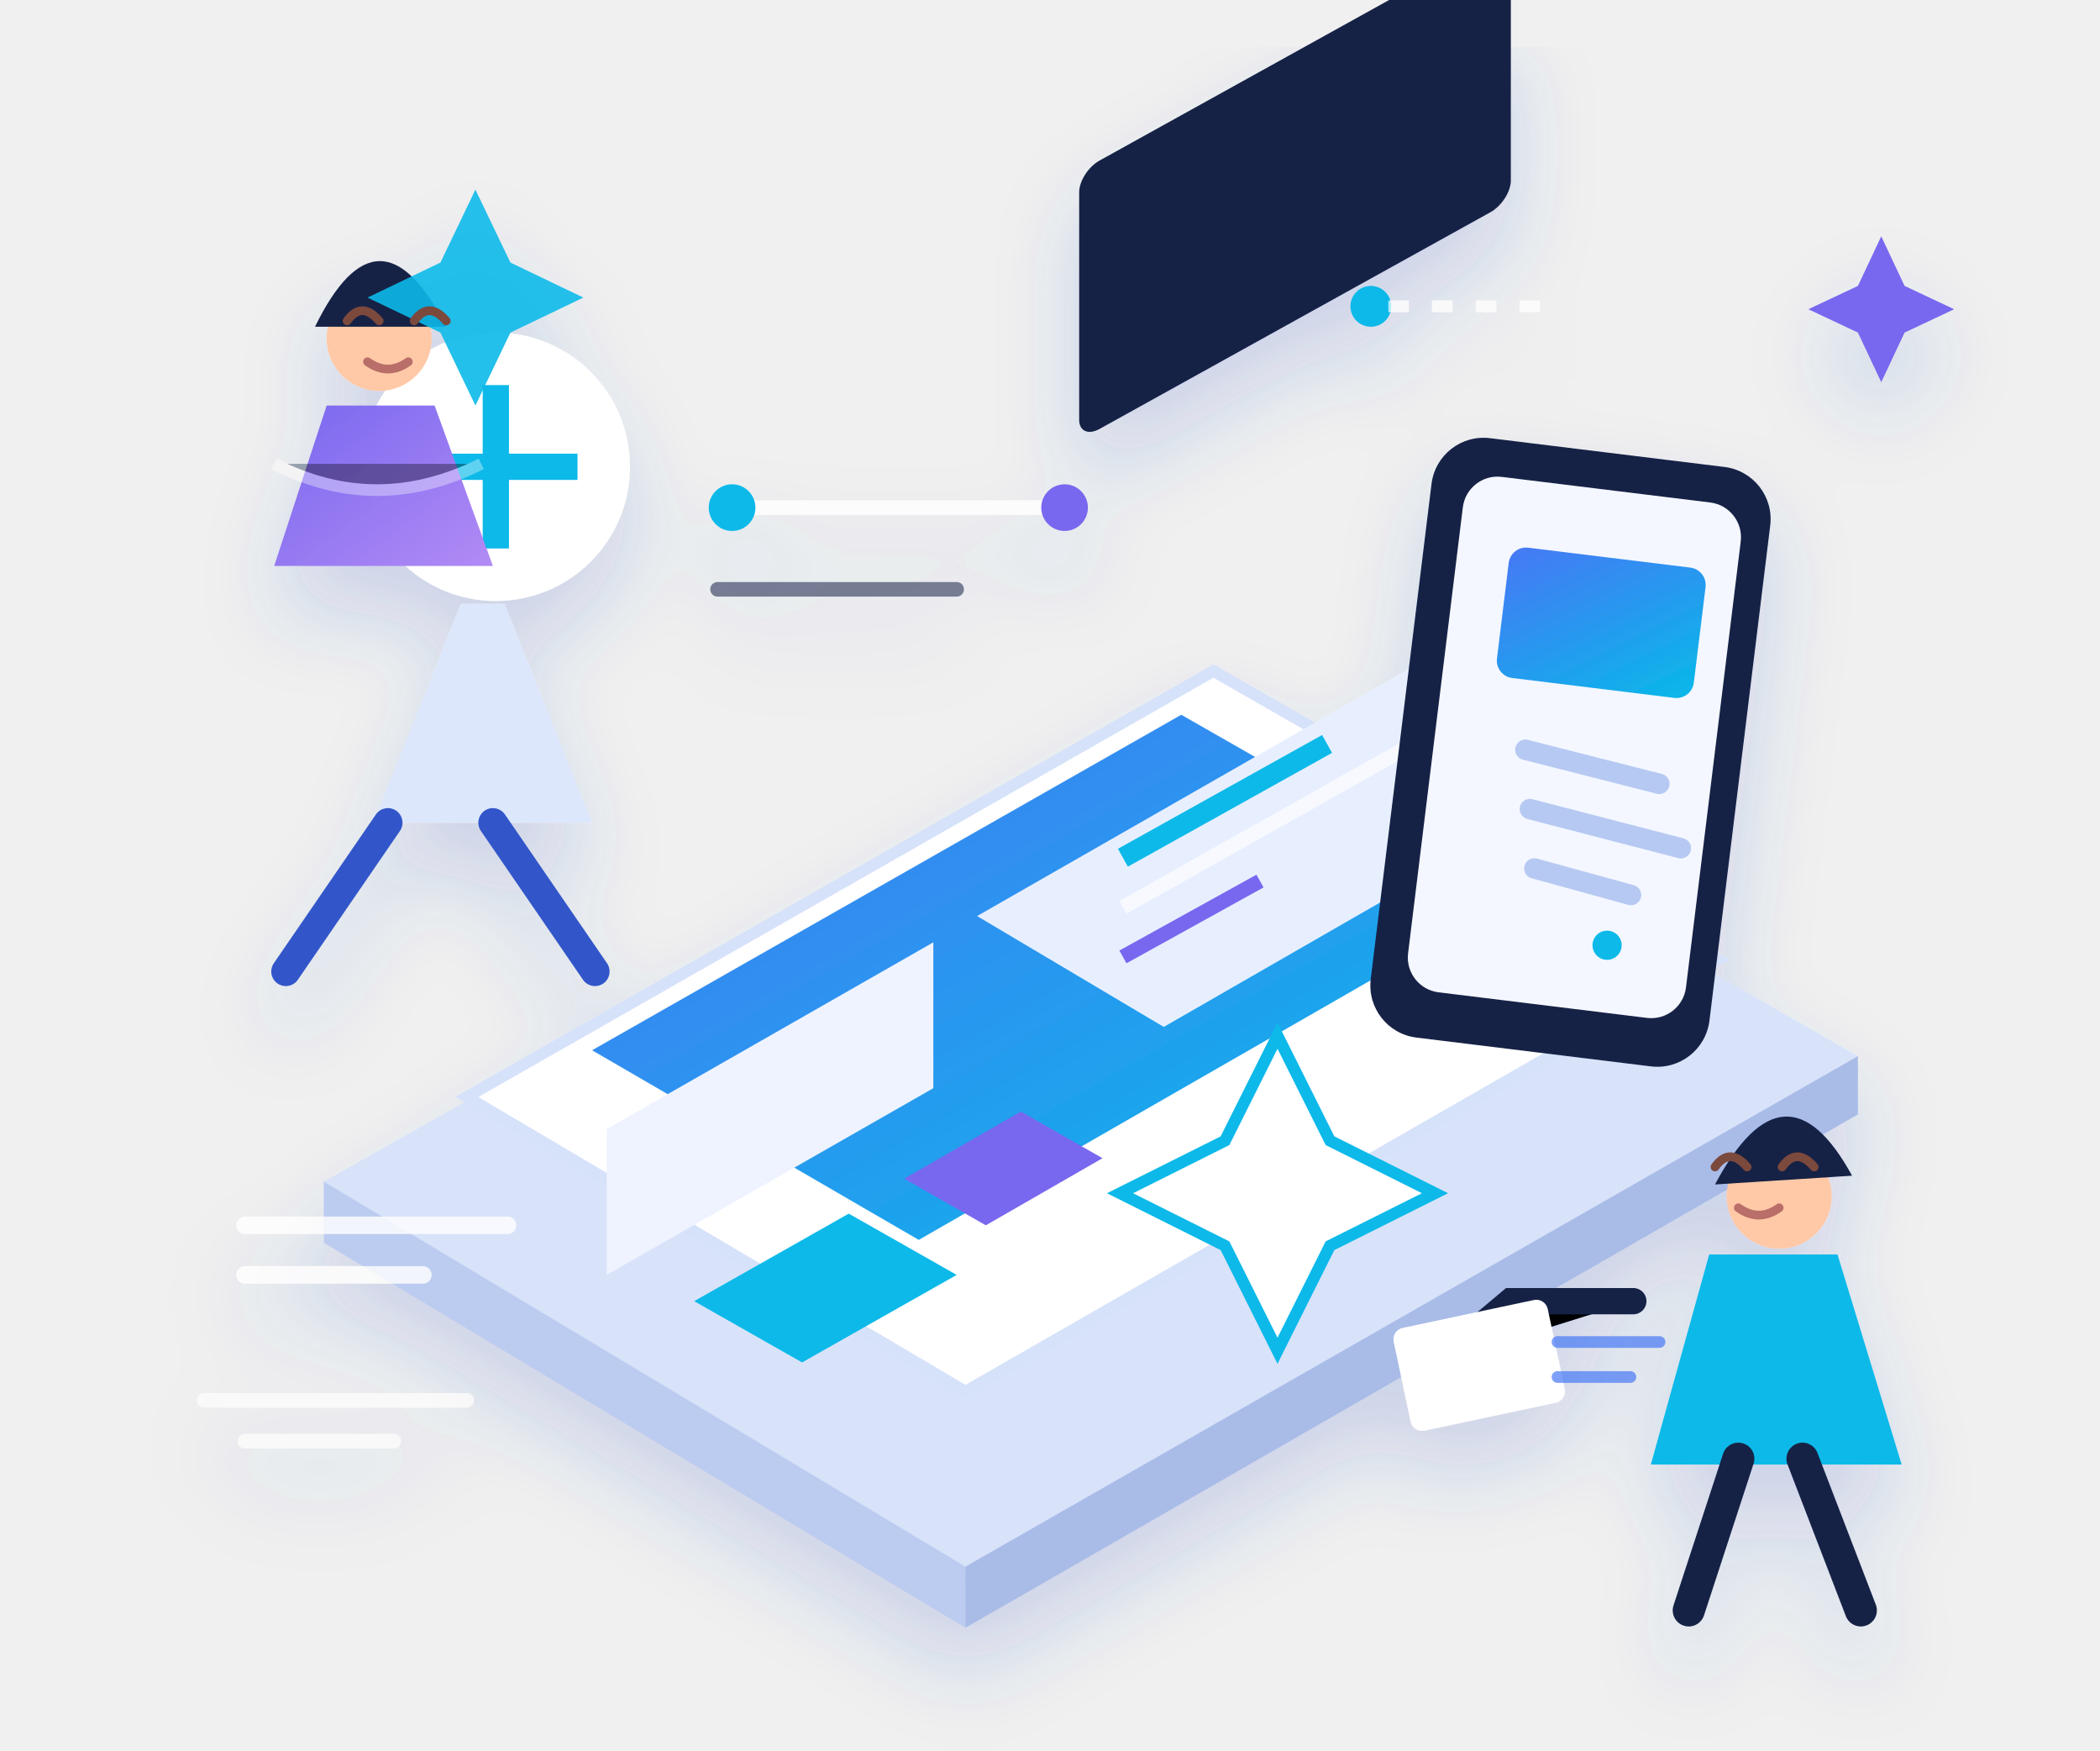
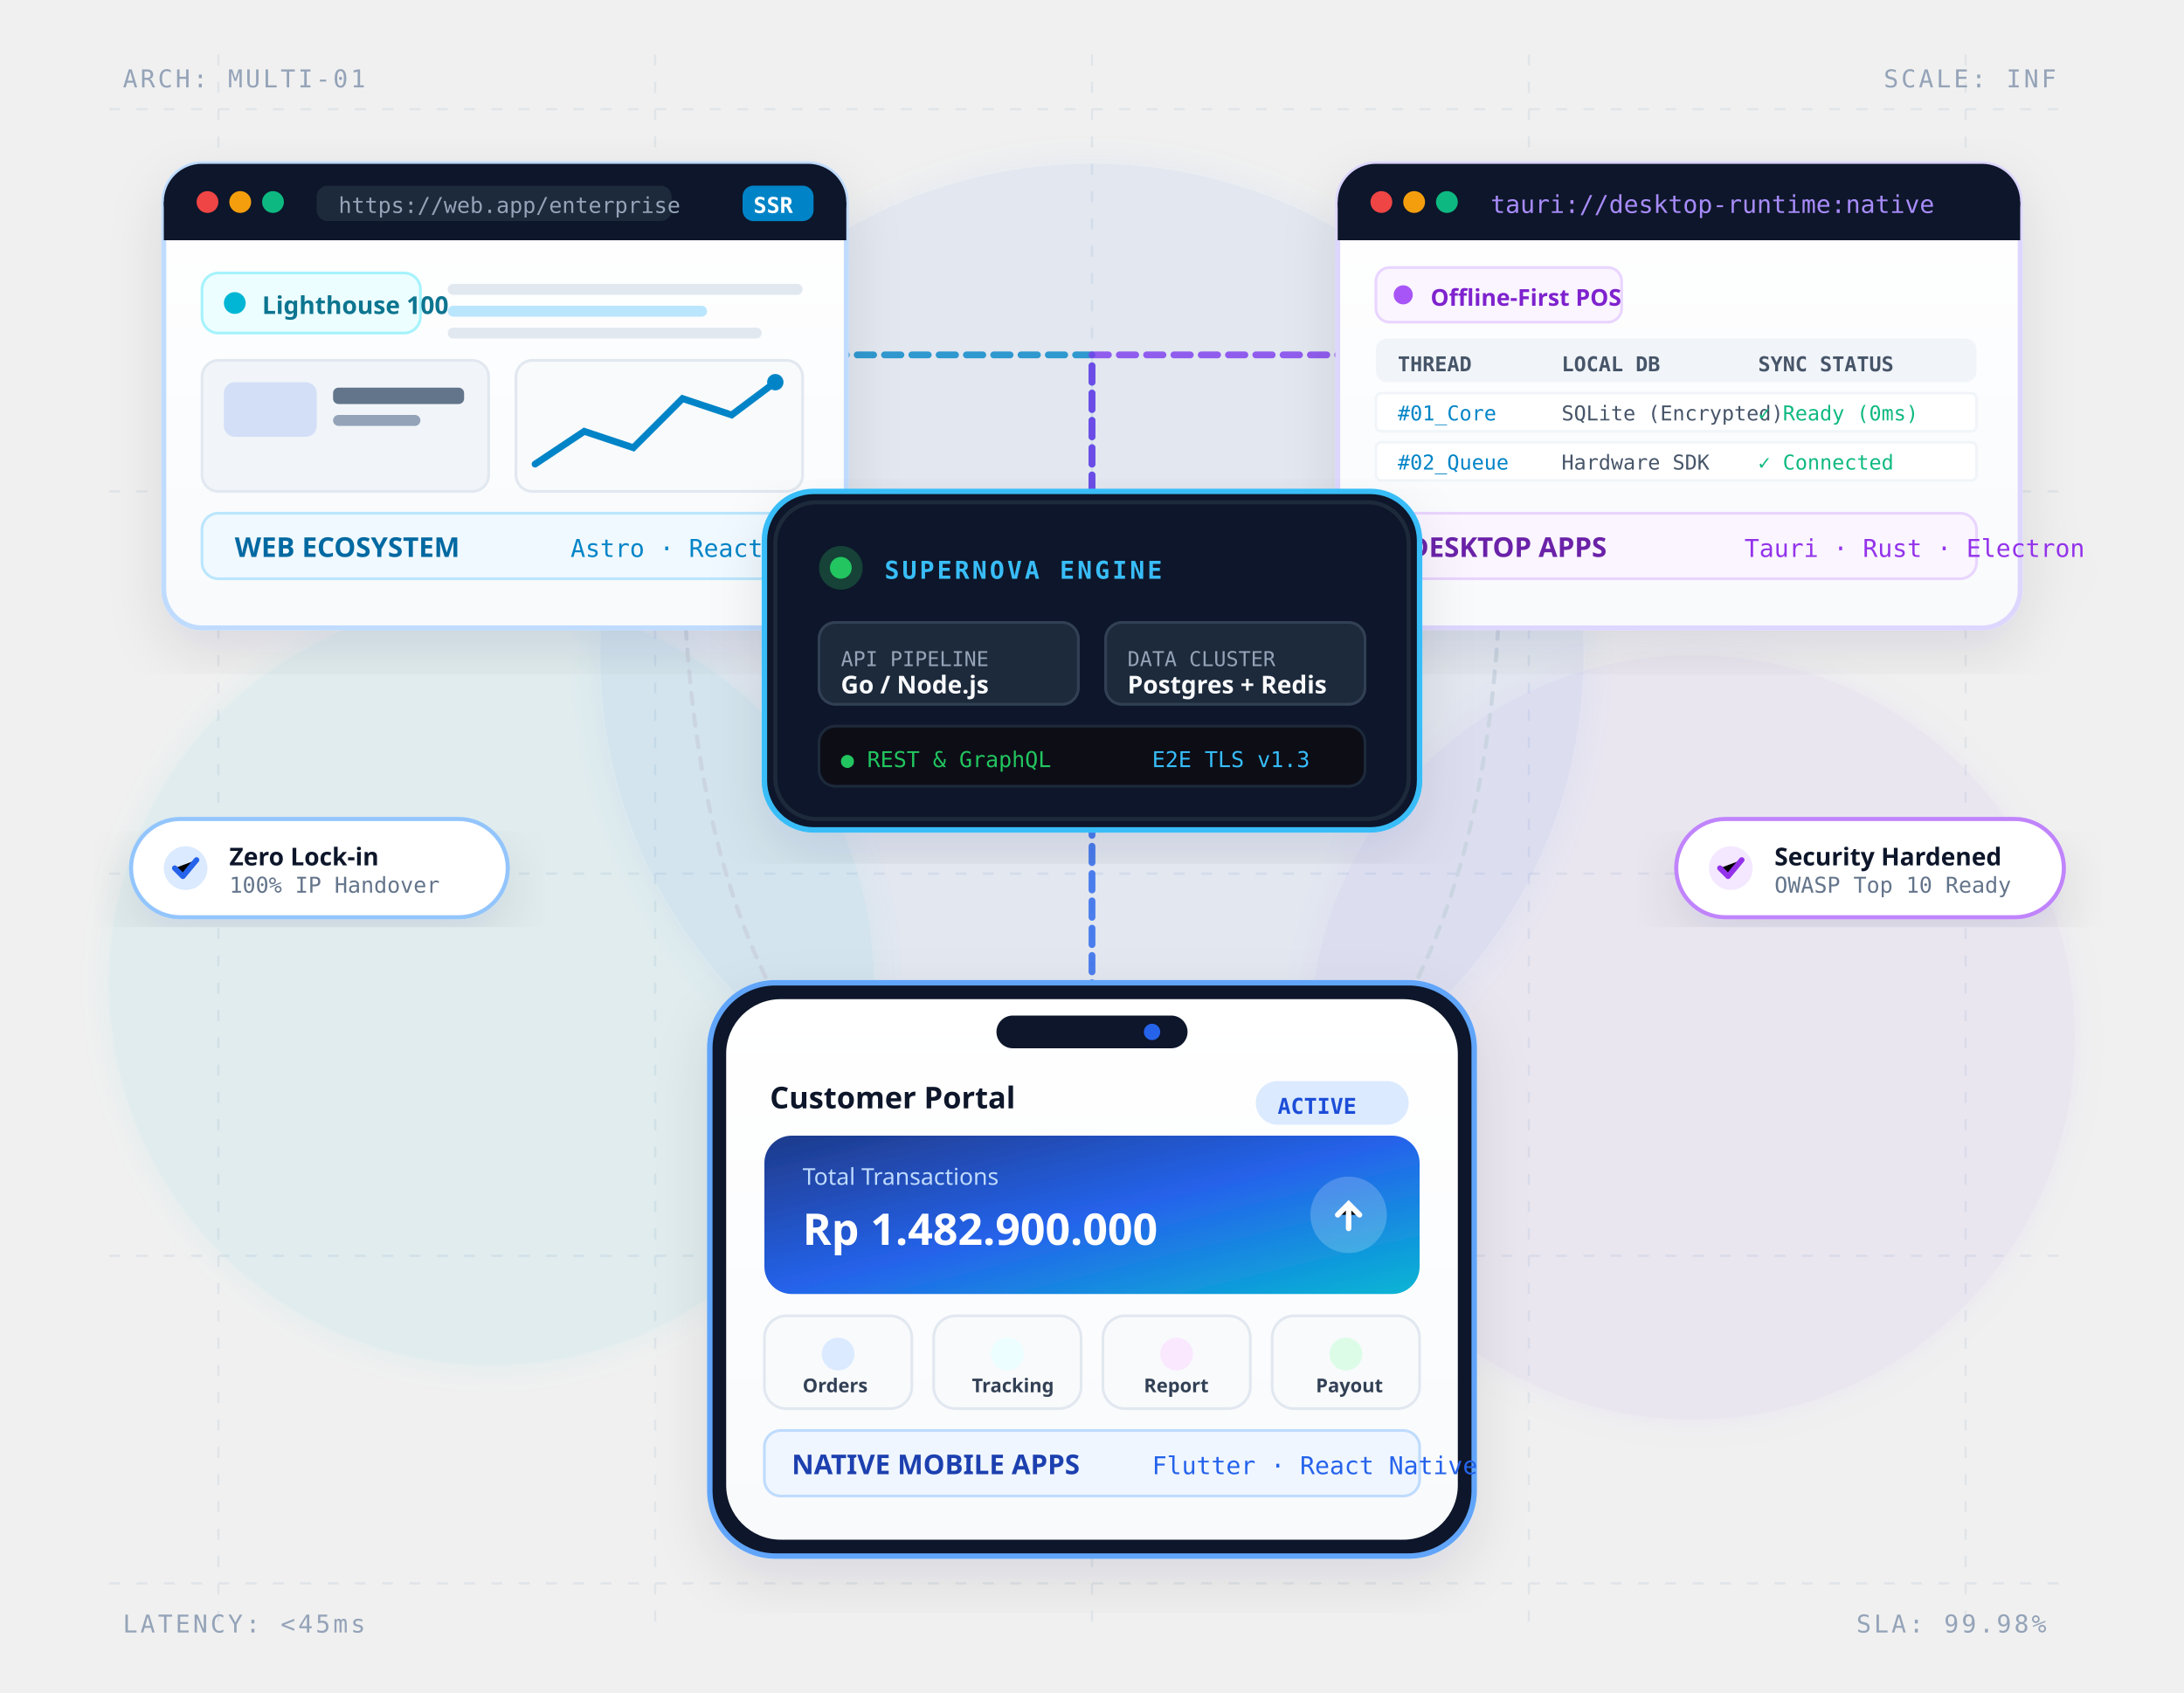
- <svg xmlns="http://www.w3.org/2000/svg" viewBox="0 0 720 600" role="img" aria-labelledby="title desc" shape-rendering="geometricPrecision">
+ <svg xmlns="http://www.w3.org/2000/svg" viewBox="0 0 800 620" role="img" aria-labelledby="heroTitle heroDesc" preserveAspectRatio="xMidYMid meet">
  <defs>
-     <linearGradient id="screen" x1="0" y1="0" x2="1" y2="1">
-       <stop stop-color="#4778f5" />
-       <stop offset="1" stop-color="#08b9e9" />
+     <linearGradient id="coreGrad" x1="0%" y1="0%" x2="100%" y2="100%">
+       <stop offset="0%" stop-color="#1e3a8a" />
+       <stop offset="50%" stop-color="#2563eb" />
+       <stop offset="100%" stop-color="#06b6d4" />
    </linearGradient>
-     <linearGradient id="purple" x1="0" y1="0" x2="1" y2="1">
-       <stop stop-color="#7867ef" />
-       <stop offset="1" stop-color="#b28bf5" />
+     <linearGradient id="purpleGrad" x1="0%" y1="0%" x2="100%" y2="100%">
+       <stop offset="0%" stop-color="#4f46e5" />
+       <stop offset="100%" stop-color="#9333ea" />
    </linearGradient>
-     <filter id="shadow">
-       <feDropShadow dx="0" dy="16" stdDeviation="14" flood-color="#3157c9" flood-opacity=".18" />
+     <linearGradient id="cyanGrad" x1="0%" y1="0%" x2="100%" y2="100%">
+       <stop offset="0%" stop-color="#0284c7" />
+       <stop offset="100%" stop-color="#06b6d4" />
+     </linearGradient>
+     <linearGradient id="cardBg" x1="0%" y1="0%" x2="0%" y2="100%">
+       <stop offset="0%" stop-color="#ffffff" />
+       <stop offset="100%" stop-color="#f8fafc" />
+     </linearGradient>
+     <filter id="softGlow" x="-20%" y="-20%" width="140%" height="140%">
+       <feGaussianBlur stdDeviation="6" result="blur" />
+       <feComposite in="SourceGraphic" in2="blur" operator="over" />
+     </filter>
+     <filter id="subtleShadow" x="-10%" y="-10%" width="120%" height="120%">
+       <feDropShadow dx="0" dy="8" stdDeviation="10" flood-color="#0f172a" flood-opacity="0.10" />
    </filter>
  </defs>
-   <g filter="url(#shadow)">
-     <path d="M111 405 414 234l223 128-306 177z" fill="#d8e3fa" />
-     <path d="m111 405 220 132v21L111 426z" fill="#bcccf0" />
-     <path d="m331 537 306-175v20L331 558z" fill="#a9bce8" />
-     <path d="M160 376 416 230l173 99-258 148z" fill="#fff" stroke="#d6e2fa" stroke-width="4" />
-     <path d="m203 360 202-115 112 64-202 116z" fill="url(#screen)" />
-     <path d="m208 387 112-64v50l-112 64z" fill="#eef3ff" />
-     <path d="m335 314 159-91 65 37-160 92z" fill="#e7efff" />
-     <rect x="370" y="264" width="148" height="92" rx="7" transform="skewY(-29)" fill="#142044" />
-     <path d="m385 294 70-39" stroke="#08b9e9" stroke-width="7" />
-     <path d="m385 311 96-54" stroke="#fff" stroke-opacity=".65" stroke-width="5" />
-     <path d="m385 328 47-26" stroke="#7867ef" stroke-width="5" />
-     <path d="m238 446 53-30 37 21-53 30z" fill="#08b9e9" />
-     <path d="m310 404 40-23 28 16-40 23z" fill="#7867ef" />
-     <rect x="493" y="148" width="117" height="207" rx="18" fill="#142044" transform="rotate(7 493 148)" />
-     <rect x="503" y="162" width="96" height="178" rx="12" fill="#f4f7ff" transform="rotate(7 503 162)" />
-     <rect x="518" y="187" width="68" height="45" rx="6" fill="url(#screen)" transform="rotate(7 518 187)" />
-     <path d="m523 257 47 6m-43 14 53 7m-49 13 34 5" stroke="#b6c9f2" stroke-width="7" stroke-linecap="round" transform="rotate(7 523 257)" />
-     <circle cx="551" cy="324" r="5" fill="#08b9e9" />
-     <circle cx="170" cy="160" r="46" fill="#fff" />
-     <path d="M170 132v56m-28-28h56" stroke="#08b9e9" stroke-width="9" />
-     <path d="M166 207h-8l-30 75h75l-30-75z" fill="#dce7fc" />
-     <path d="m133 282-35 51m71-51 35 51" stroke="#3157c9" stroke-width="10" stroke-linecap="round" />
-     <circle cx="130" cy="116" r="18" fill="#ffc9a7" />
-     <path d="M108 112q22-45 45 0" fill="#142044" />
-     <path d="M112 139h37l20 55h-75z" fill="url(#purple)" />
-     <circle cx="610" cy="410" r="18" fill="#ffc9a7" />
-     <path d="M588 406q24-45 47-3" fill="#142044" />
-     <path d="M586 430h44l22 72h-86z" fill="#08b9e9" />
-     <path d="m596 500-17 52m39-52 20 52" stroke="#142044" stroke-width="11" stroke-linecap="round" />
-     <path d="M560 446h-42l-25 21" stroke="#142044" stroke-width="9" stroke-linecap="round" />
-     <rect x="477" y="456" width="54" height="36" rx="4" fill="#fff" transform="rotate(-12 477 456)" />
-     <path d="m151 90 12-25 12 25 25 12-25 12-12 25-12-25-25-12z" fill="#08b9e9" opacity=".9" />
-     <path d="m637 98 8-17 8 17 17 8-17 8-8 17-8-17-17-8z" fill="#7867ef" />
-     <path d="M253 174h111" stroke="#fff" stroke-width="5" stroke-linecap="round" opacity=".8" />
-     <circle cx="251" cy="174" r="8" fill="#08b9e9" />
-     <circle cx="365" cy="174" r="8" fill="#7867ef" />
-     <path d="M246 202h82" stroke="#142044" stroke-width="5" stroke-linecap="round" opacity=".55" />
-     <path d="m420 391 18-36 18 36 36 18-36 18-18 36-18-36-36-18z" fill="#fff" stroke="#08b9e9" stroke-width="4" />
-     <path d="M84 420h90M84 437h61" stroke="#fff" stroke-width="6" stroke-linecap="round" opacity=".8" />
-     <path d="M119 110q5-7 11 0m12 0q5-7 11 0" stroke="#7b493e" stroke-width="3" fill="none" stroke-linecap="round" />
-     <path d="M126 124q7 5 14 0" stroke="#b96e69" stroke-width="3" fill="none" stroke-linecap="round" />
-     <path d="M94 159q35 18 71 0" stroke="#fff" stroke-width="4" opacity=".35" />
-     <path d="M588 400q5-7 11 0m12 0q5-7 11 0" stroke="#7b493e" stroke-width="3" fill="none" stroke-linecap="round" />
-     <path d="M596 414q7 5 14 0" stroke="#b96e69" stroke-width="3" fill="none" stroke-linecap="round" />
-     <path d="M534 460h35m-35 12h25" stroke="#4778f5" stroke-width="4" stroke-linecap="round" opacity=".7" />
-     <circle cx="470" cy="105" r="7" fill="#08b9e9" />
-     <path d="M476 105h52" stroke="#fff" stroke-width="4" stroke-dasharray="7 8" opacity=".7" />
-     <path d="M70 480h90m-76 14h51" stroke="#fff" stroke-width="5" stroke-linecap="round" opacity=".65" />
+   <g opacity="0.45" stroke="#cbd5e1" stroke-width="0.8">
+     <line x1="40" y1="40" x2="760" y2="40" stroke-dasharray="4 6" />
+     <line x1="40" y1="180" x2="760" y2="180" stroke-dasharray="4 6" />
+     <line x1="40" y1="320" x2="760" y2="320" stroke-dasharray="4 6" />
+     <line x1="40" y1="460" x2="760" y2="460" stroke-dasharray="4 6" />
+     <line x1="40" y1="580" x2="760" y2="580" stroke-dasharray="4 6" />
+     <line x1="80" y1="20" x2="80" y2="600" stroke-dasharray="4 6" />
+     <line x1="240" y1="20" x2="240" y2="600" stroke-dasharray="4 6" />
+     <line x1="400" y1="20" x2="400" y2="600" stroke-dasharray="4 6" />
+     <line x1="560" y1="20" x2="560" y2="600" stroke-dasharray="4 6" />
+     <line x1="720" y1="20" x2="720" y2="600" stroke-dasharray="4 6" />
+   </g>
+   <g font-family="ui-monospace, monospace" font-size="9" fill="#94a3b8" letter-spacing="1">
+     <text x="45" y="32">ARCH: MULTI-01</text>
+     <text x="690" y="32">SCALE: INF</text>
+     <text x="45" y="598">LATENCY: &lt;45ms</text>
+     <text x="680" y="598">SLA: 99.98%</text>
+   </g>
+   <circle cx="400" cy="240" r="180" fill="#3b82f6" opacity="0.08" filter="url(#softGlow)" />
+   <circle cx="620" cy="380" r="140" fill="#8b5cf6" opacity="0.07" filter="url(#softGlow)" />
+   <circle cx="180" cy="360" r="140" fill="#06b6d4" opacity="0.07" filter="url(#softGlow)" />
+   <g fill="none" stroke-linecap="round" stroke-linejoin="round">
+     <path d="M 400 240 L 400 130 L 250 130" stroke="#0284c7" stroke-width="2.5" stroke-dasharray="6 4" opacity="0.8" />
+     <path d="M 400 240 L 400 130 L 550 130" stroke="#7c3aed" stroke-width="2.5" stroke-dasharray="6 4" opacity="0.8" />
+     <path d="M 400 300 L 400 380" stroke="#2563eb" stroke-width="2.5" stroke-dasharray="6 4" opacity="0.8" />
+     <path d="M 250 190 Q 250 360 330 420" stroke="#cbd5e1" stroke-width="1.5" stroke-dasharray="4 4" />
+     <path d="M 550 190 Q 550 360 470 420" stroke="#cbd5e1" stroke-width="1.5" stroke-dasharray="4 4" />
+   </g>
+   <g transform="translate(60, 60)" filter="url(#subtleShadow)">
+     <rect width="250" height="170" rx="14" fill="url(#cardBg)" stroke="#bfdbfe" stroke-width="1.8" />
+     <rect width="250" height="28" rx="14" fill="#0f172a" />
+     <rect x="0" y="14" width="250" height="14" fill="#0f172a" />
+     <circle cx="16" cy="14" r="4" fill="#ef4444" />
+     <circle cx="28" cy="14" r="4" fill="#f59e0b" />
+     <circle cx="40" cy="14" r="4" fill="#10b981" />
+     <rect x="56" y="8" width="130" height="13" rx="4" fill="#1e293b" />
+     <text x="64" y="18" font-family="ui-monospace, monospace" font-size="8" fill="#94a3b8">https://web.app/enterprise</text>
+     <rect x="212" y="8" width="26" height="13" rx="4" fill="#0284c7" />
+     <text x="216" y="18" font-family="ui-monospace, monospace" font-size="8" font-weight="bold" fill="#ffffff">SSR</text>
+     <g transform="translate(14, 40)">
+       <rect width="80" height="22" rx="6" fill="#ecfeff" stroke="#a5f3fc" stroke-width="1" />
+       <circle cx="12" cy="11" r="4" fill="#06b6d4" />
+       <text x="22" y="15" font-family="system-ui, sans-serif" font-size="9" font-weight="bold" fill="#0e7490">Lighthouse 100</text>
+       <g transform="translate(90, 4)">
+         <rect width="130" height="4" rx="2" fill="#e2e8f0" />
+         <rect y="8" width="95" height="4" rx="2" fill="#bae6fd" />
+         <rect y="16" width="115" height="4" rx="2" fill="#e2e8f0" />
+       </g>
+       <rect y="32" width="105" height="48" rx="6" fill="#f1f5f9" stroke="#e2e8f0" />
+       <rect x="8" y="40" width="34" height="20" rx="4" fill="#2563eb" opacity="0.15" />
+       <rect x="48" y="42" width="48" height="6" rx="2" fill="#64748b" />
+       <rect x="48" y="52" width="32" height="4" rx="2" fill="#94a3b8" />
+       <rect x="115" y="32" width="105" height="48" rx="6" fill="#f8fafc" stroke="#e2e8f0" />
+       <polyline points="122,70 140,58 158,64 176,46 194,52 210,40" fill="none" stroke="#0284c7" stroke-width="2.5" stroke-linecap="round" />
+       <circle cx="210" cy="40" r="3" fill="#0284c7" />
+       <rect y="88" width="220" height="24" rx="6" fill="#f0f9ff" stroke="#bae6fd" stroke-width="1" />
+       <text x="12" y="104" font-family="system-ui, sans-serif" font-size="10" font-weight="bold" fill="#0369a1">WEB ECOSYSTEM</text>
+       <text x="135" y="104" font-family="ui-monospace, monospace" font-size="9" fill="#0284c7">Astro · React · Edge</text>
+     </g>
+   </g>
+   <g transform="translate(490, 60)" filter="url(#subtleShadow)">
+     <rect width="250" height="170" rx="14" fill="url(#cardBg)" stroke="#ddd6fe" stroke-width="1.8" />
+     <rect width="250" height="28" rx="14" fill="#0f172a" />
+     <rect x="0" y="14" width="250" height="14" fill="#0f172a" />
+     <circle cx="16" cy="14" r="4" fill="#ef4444" />
+     <circle cx="28" cy="14" r="4" fill="#f59e0b" />
+     <circle cx="40" cy="14" r="4" fill="#10b981" />
+     <text x="56" y="18" font-family="ui-monospace, monospace" font-size="9" fill="#a78bfa">tauri://desktop-runtime:native</text>
+     <g transform="translate(14, 38)">
+       <rect width="90" height="20" rx="5" fill="#faf5ff" stroke="#e9d5ff" />
+       <circle cx="10" cy="10" r="3.5" fill="#a855f7" />
+       <text x="20" y="14" font-family="system-ui, sans-serif" font-size="8.5" font-weight="bold" fill="#7e22ce">Offline-First POS</text>
+       <g transform="translate(0, 26)">
+         <rect width="220" height="16" rx="4" fill="#f1f5f9" />
+         <text x="8" y="12" font-family="ui-monospace, monospace" font-size="7.5" font-weight="bold" fill="#475569">THREAD</text>
+         <text x="68" y="12" font-family="ui-monospace, monospace" font-size="7.5" font-weight="bold" fill="#475569">LOCAL DB</text>
+         <text x="140" y="12" font-family="ui-monospace, monospace" font-size="7.5" font-weight="bold" fill="#475569">SYNC STATUS</text>
+         <rect y="20" width="220" height="14" rx="2" fill="#ffffff" stroke="#f1f5f9" />
+         <text x="8" y="30" font-family="ui-monospace, monospace" font-size="7.5" fill="#0284c7">#01_Core</text>
+         <text x="68" y="30" font-family="ui-monospace, monospace" font-size="7.5" fill="#475569">SQLite (Encrypted)</text>
+         <text x="140" y="30" font-family="ui-monospace, monospace" font-size="7.5" fill="#10b981">✓ Ready (0ms)</text>
+         <rect y="38" width="220" height="14" rx="2" fill="#ffffff" stroke="#f1f5f9" />
+         <text x="8" y="48" font-family="ui-monospace, monospace" font-size="7.5" fill="#0284c7">#02_Queue</text>
+         <text x="68" y="48" font-family="ui-monospace, monospace" font-size="7.5" fill="#475569">Hardware SDK</text>
+         <text x="140" y="48" font-family="ui-monospace, monospace" font-size="7.5" fill="#10b981">✓ Connected</text>
+       </g>
+       <rect y="90" width="220" height="24" rx="6" fill="#faf5ff" stroke="#e9d5ff" stroke-width="1" />
+       <text x="12" y="106" font-family="system-ui, sans-serif" font-size="10" font-weight="bold" fill="#6b21a8">DESKTOP APPS</text>
+       <text x="135" y="106" font-family="ui-monospace, monospace" font-size="9" fill="#9333ea">Tauri · Rust · Electron</text>
+     </g>
+   </g>
+   <g transform="translate(280, 180)" filter="url(#subtleShadow)">
+     <rect width="240" height="124" rx="18" fill="#0f172a" stroke="#38bdf8" stroke-width="2" />
+     <rect x="4" y="4" width="232" height="116" rx="15" fill="none" stroke="#1e293b" stroke-width="1.5" />
+     <circle cx="28" cy="28" r="8" fill="#22c55e" opacity="0.25" />
+     <circle cx="28" cy="28" r="4" fill="#22c55e" />
+     <text x="44" y="32" font-family="ui-monospace, monospace" font-size="9" font-weight="bold" fill="#38bdf8" letter-spacing="1">SUPERNOVA ENGINE</text>
+     <g transform="translate(20, 48)">
+       <rect width="95" height="30" rx="6" fill="#1e293b" stroke="#334155" />
+       <text x="8" y="16" font-family="ui-monospace, monospace" font-size="7.5" fill="#94a3b8">API PIPELINE</text>
+       <text x="8" y="26" font-family="system-ui, sans-serif" font-size="9" font-weight="bold" fill="#f8fafc">Go / Node.js</text>
+       <rect x="105" y="0" width="95" height="30" rx="6" fill="#1e293b" stroke="#334155" />
+       <text x="113" y="16" font-family="ui-monospace, monospace" font-size="7.5" fill="#94a3b8">DATA CLUSTER</text>
+       <text x="113" y="26" font-family="system-ui, sans-serif" font-size="9" font-weight="bold" fill="#f8fafc">Postgres + Redis</text>
+       <g transform="translate(0, 38)">
+         <rect width="200" height="22" rx="6" fill="#090d16" stroke="#1e293b" />
+         <text x="8" y="15" font-family="ui-monospace, monospace" font-size="8" fill="#22c55e">● REST &amp; GraphQL</text>
+         <text x="122" y="15" font-family="ui-monospace, monospace" font-size="8" fill="#38bdf8">E2E TLS v1.3</text>
+       </g>
+     </g>
+   </g>
+   <g transform="translate(260, 360)" filter="url(#subtleShadow)">
+     <rect width="280" height="210" rx="24" fill="#0f172a" stroke="#60a5fa" stroke-width="2" />
+     <rect x="6" y="6" width="268" height="198" rx="20" fill="url(#cardBg)" />
+     <rect x="105" y="12" width="70" height="12" rx="6" fill="#0f172a" />
+     <circle cx="162" cy="18" r="3" fill="#2563eb" />
+     <g transform="translate(20, 34)">
+       <text x="2" y="12" font-family="system-ui, sans-serif" font-size="11" font-weight="bold" fill="#0f172a">Customer Portal</text>
+       <rect x="180" y="2" width="56" height="16" rx="8" fill="#dbeafe" />
+       <text x="188" y="14" font-family="ui-monospace, monospace" font-size="8" font-weight="bold" fill="#1d4ed8">ACTIVE</text>
+       <rect y="22" width="240" height="58" rx="10" fill="url(#coreGrad)" />
+       <text x="14" y="40" font-family="system-ui, sans-serif" font-size="8.5" fill="#bfdbfe">Total Transactions</text>
+       <text x="14" y="62" font-family="system-ui, sans-serif" font-size="16" font-weight="bold" fill="#ffffff">Rp 1.482.900.000</text>
+       <circle cx="214" cy="51" r="14" fill="#ffffff" opacity="0.2" />
+       <path d="M 210 51 L 214 47 L 218 51 M 214 48 L 214 56" stroke="#ffffff" stroke-width="2" stroke-linecap="round" />
+       <g transform="translate(0, 88)">
+         <rect width="54" height="34" rx="8" fill="#f8fafc" stroke="#e2e8f0" />
+         <circle cx="27" cy="14" r="6" fill="#dbeafe" />
+         <text x="14" y="28" font-family="system-ui, sans-serif" font-size="7" font-weight="bold" fill="#334155">Orders</text>
+         <rect x="62" width="54" height="34" rx="8" fill="#f8fafc" stroke="#e2e8f0" />
+         <circle cx="89" cy="14" r="6" fill="#ecfeff" />
+         <text x="76" y="28" font-family="system-ui, sans-serif" font-size="7" font-weight="bold" fill="#334155">Tracking</text>
+         <rect x="124" width="54" height="34" rx="8" fill="#f8fafc" stroke="#e2e8f0" />
+         <circle cx="151" cy="14" r="6" fill="#fae8ff" />
+         <text x="139" y="28" font-family="system-ui, sans-serif" font-size="7" font-weight="bold" fill="#334155">Report</text>
+         <rect x="186" width="54" height="34" rx="8" fill="#f8fafc" stroke="#e2e8f0" />
+         <circle cx="213" cy="14" r="6" fill="#dcfce7" />
+         <text x="202" y="28" font-family="system-ui, sans-serif" font-size="7" font-weight="bold" fill="#334155">Payout</text>
+       </g>
+       <g transform="translate(0, 130)">
+         <rect width="240" height="24" rx="6" fill="#eff6ff" stroke="#bfdbfe" stroke-width="1" />
+         <text x="10" y="16" font-family="system-ui, sans-serif" font-size="10" font-weight="bold" fill="#1e40af">NATIVE MOBILE APPS</text>
+         <text x="142" y="16" font-family="ui-monospace, monospace" font-size="9" fill="#2563eb">Flutter · React Native</text>
+       </g>
+     </g>
+   </g>
+   <g transform="translate(48, 300)" filter="url(#subtleShadow)">
+     <rect width="138" height="36" rx="18" fill="#ffffff" stroke="#93c5fd" stroke-width="1.5" />
+     <circle cx="20" cy="18" r="8" fill="#dbeafe" />
+     <path d="M 16 18 L 19 21 L 24 15" stroke="#2563eb" stroke-width="2" stroke-linecap="round" stroke-linejoin="round" />
+     <text x="36" y="17" font-family="system-ui, sans-serif" font-size="9" font-weight="bold" fill="#0f172a">Zero Lock-in</text>
+     <text x="36" y="27" font-family="ui-monospace, monospace" font-size="8" fill="#64748b">100% IP Handover</text>
+   </g>
+   <g transform="translate(614, 300)" filter="url(#subtleShadow)">
+     <rect width="142" height="36" rx="18" fill="#ffffff" stroke="#c084fc" stroke-width="1.5" />
+     <circle cx="20" cy="18" r="8" fill="#f3e8ff" />
+     <path d="M 16 18 L 19 21 L 24 15" stroke="#9333ea" stroke-width="2" stroke-linecap="round" stroke-linejoin="round" />
+     <text x="36" y="17" font-family="system-ui, sans-serif" font-size="9" font-weight="bold" fill="#0f172a">Security Hardened</text>
+     <text x="36" y="27" font-family="ui-monospace, monospace" font-size="8" fill="#64748b">OWASP Top 10 Ready</text>
  </g>
</svg>
